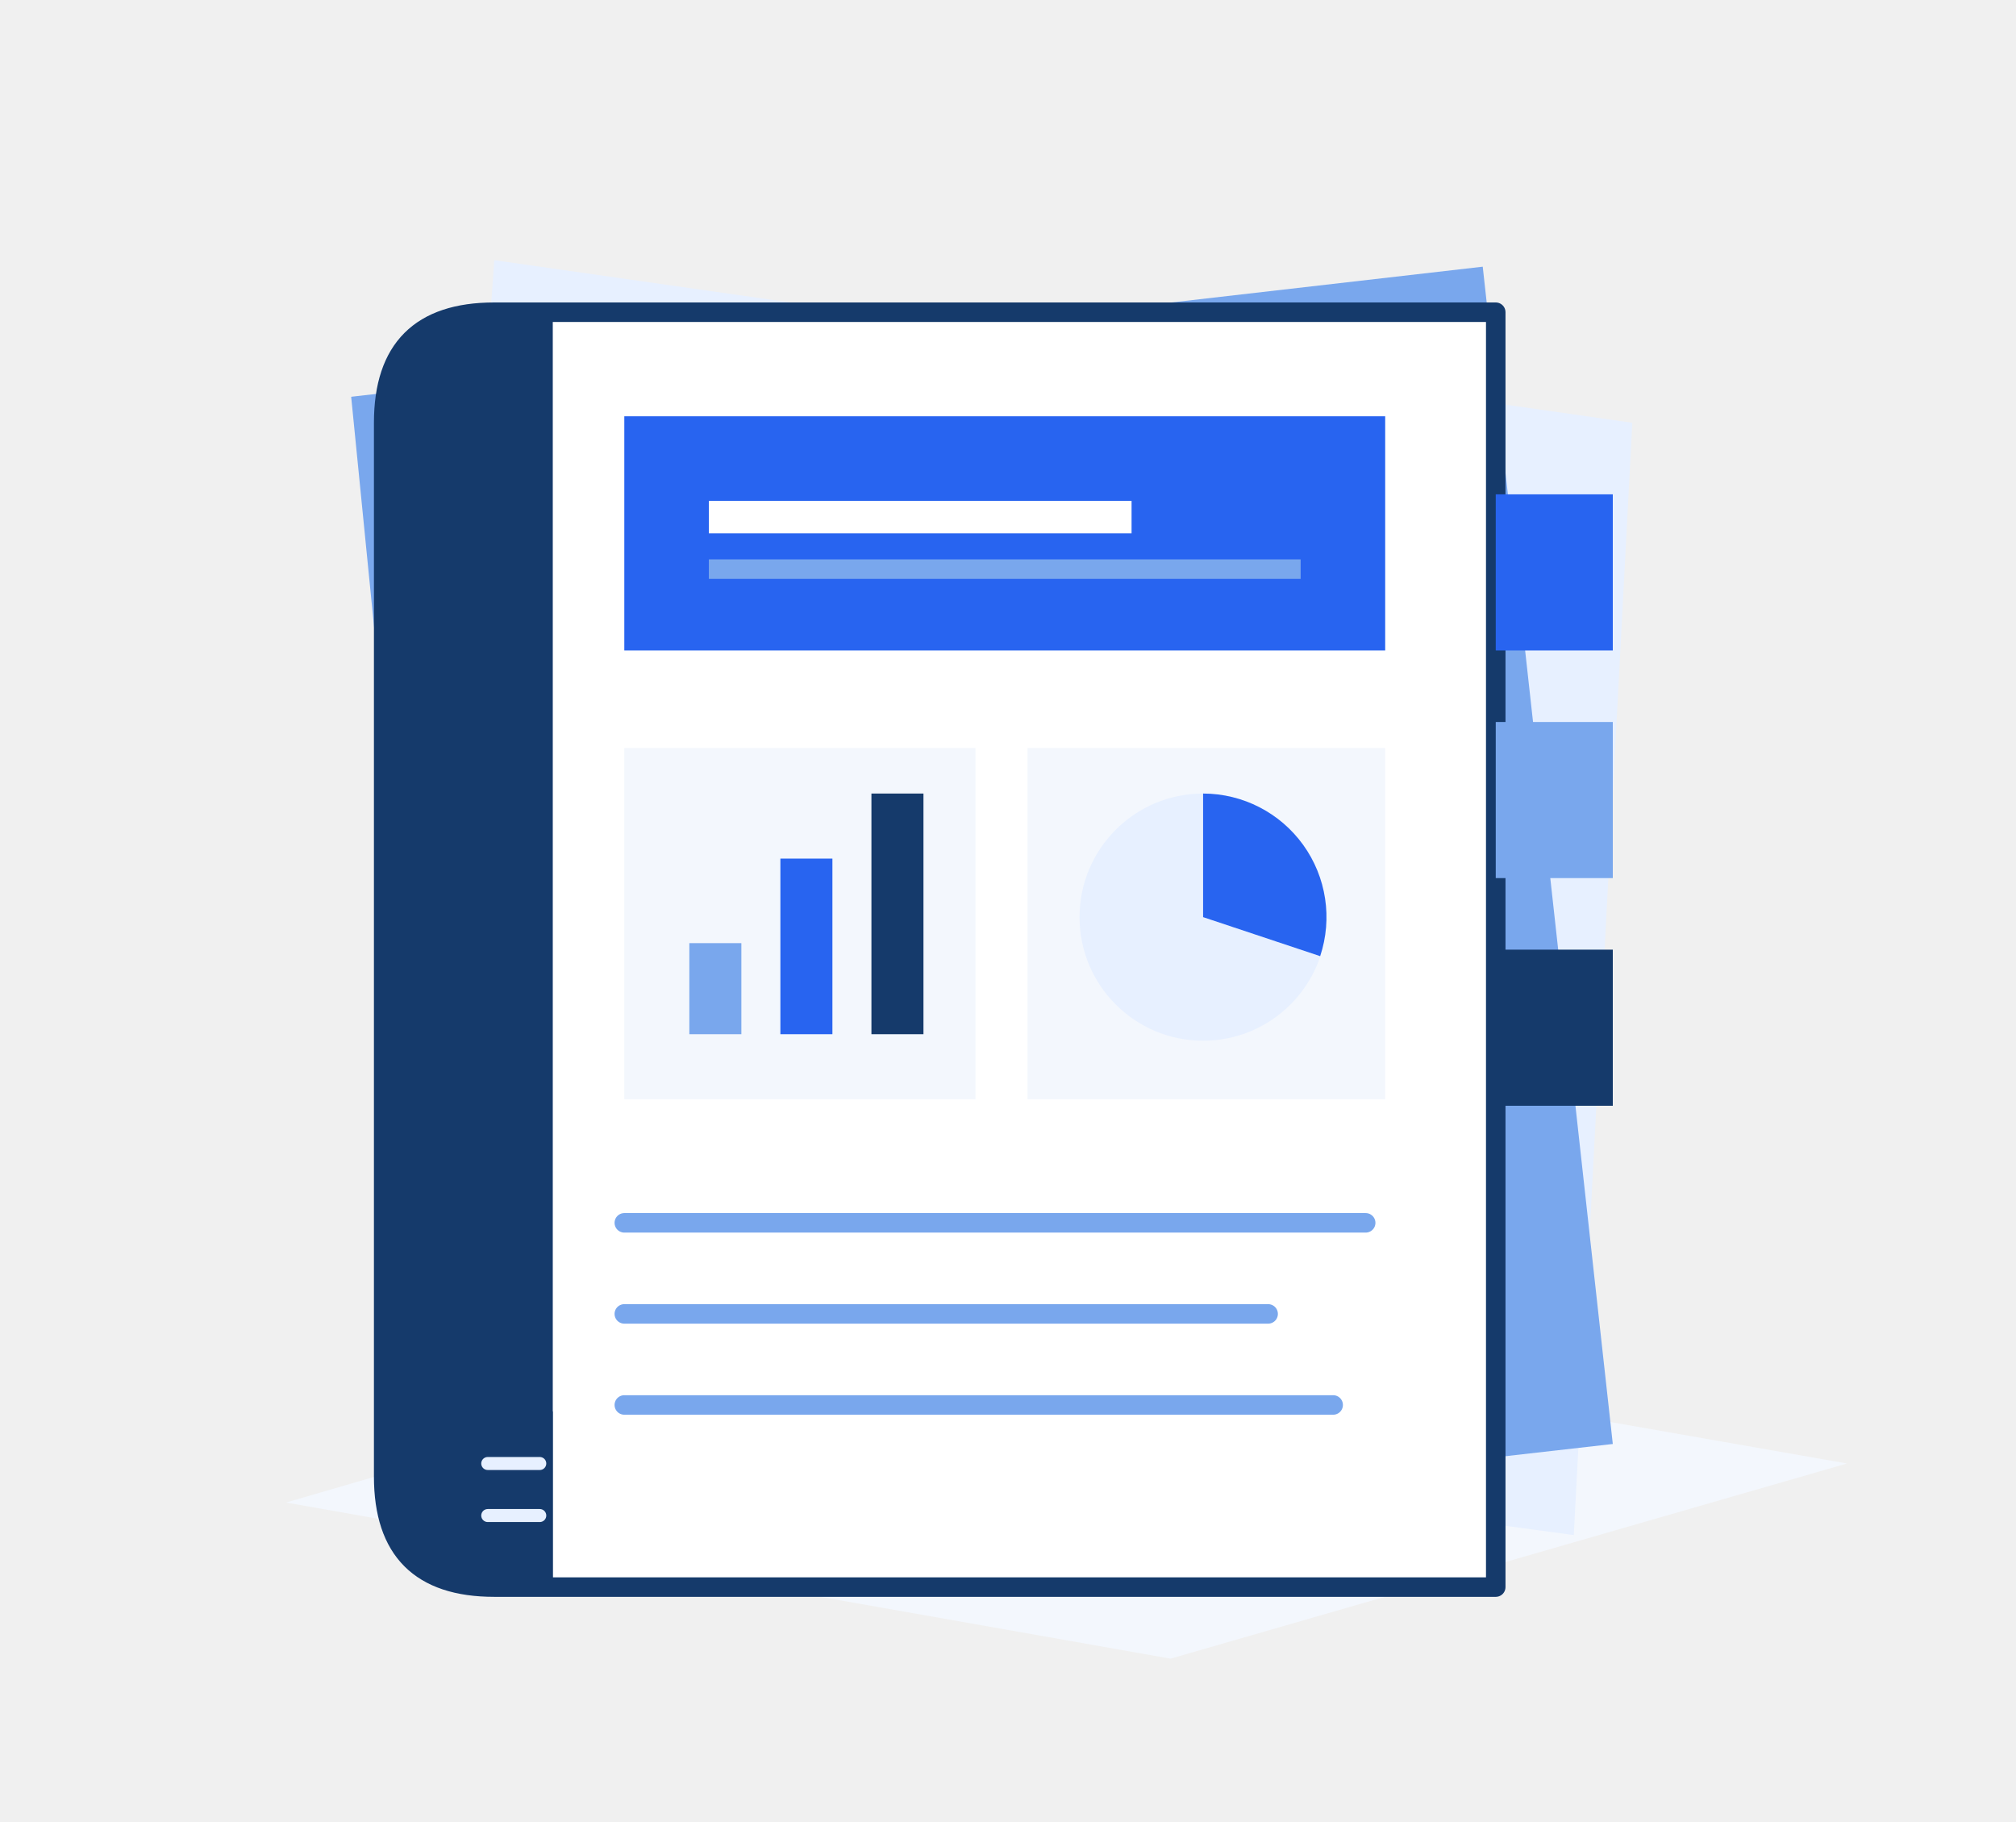
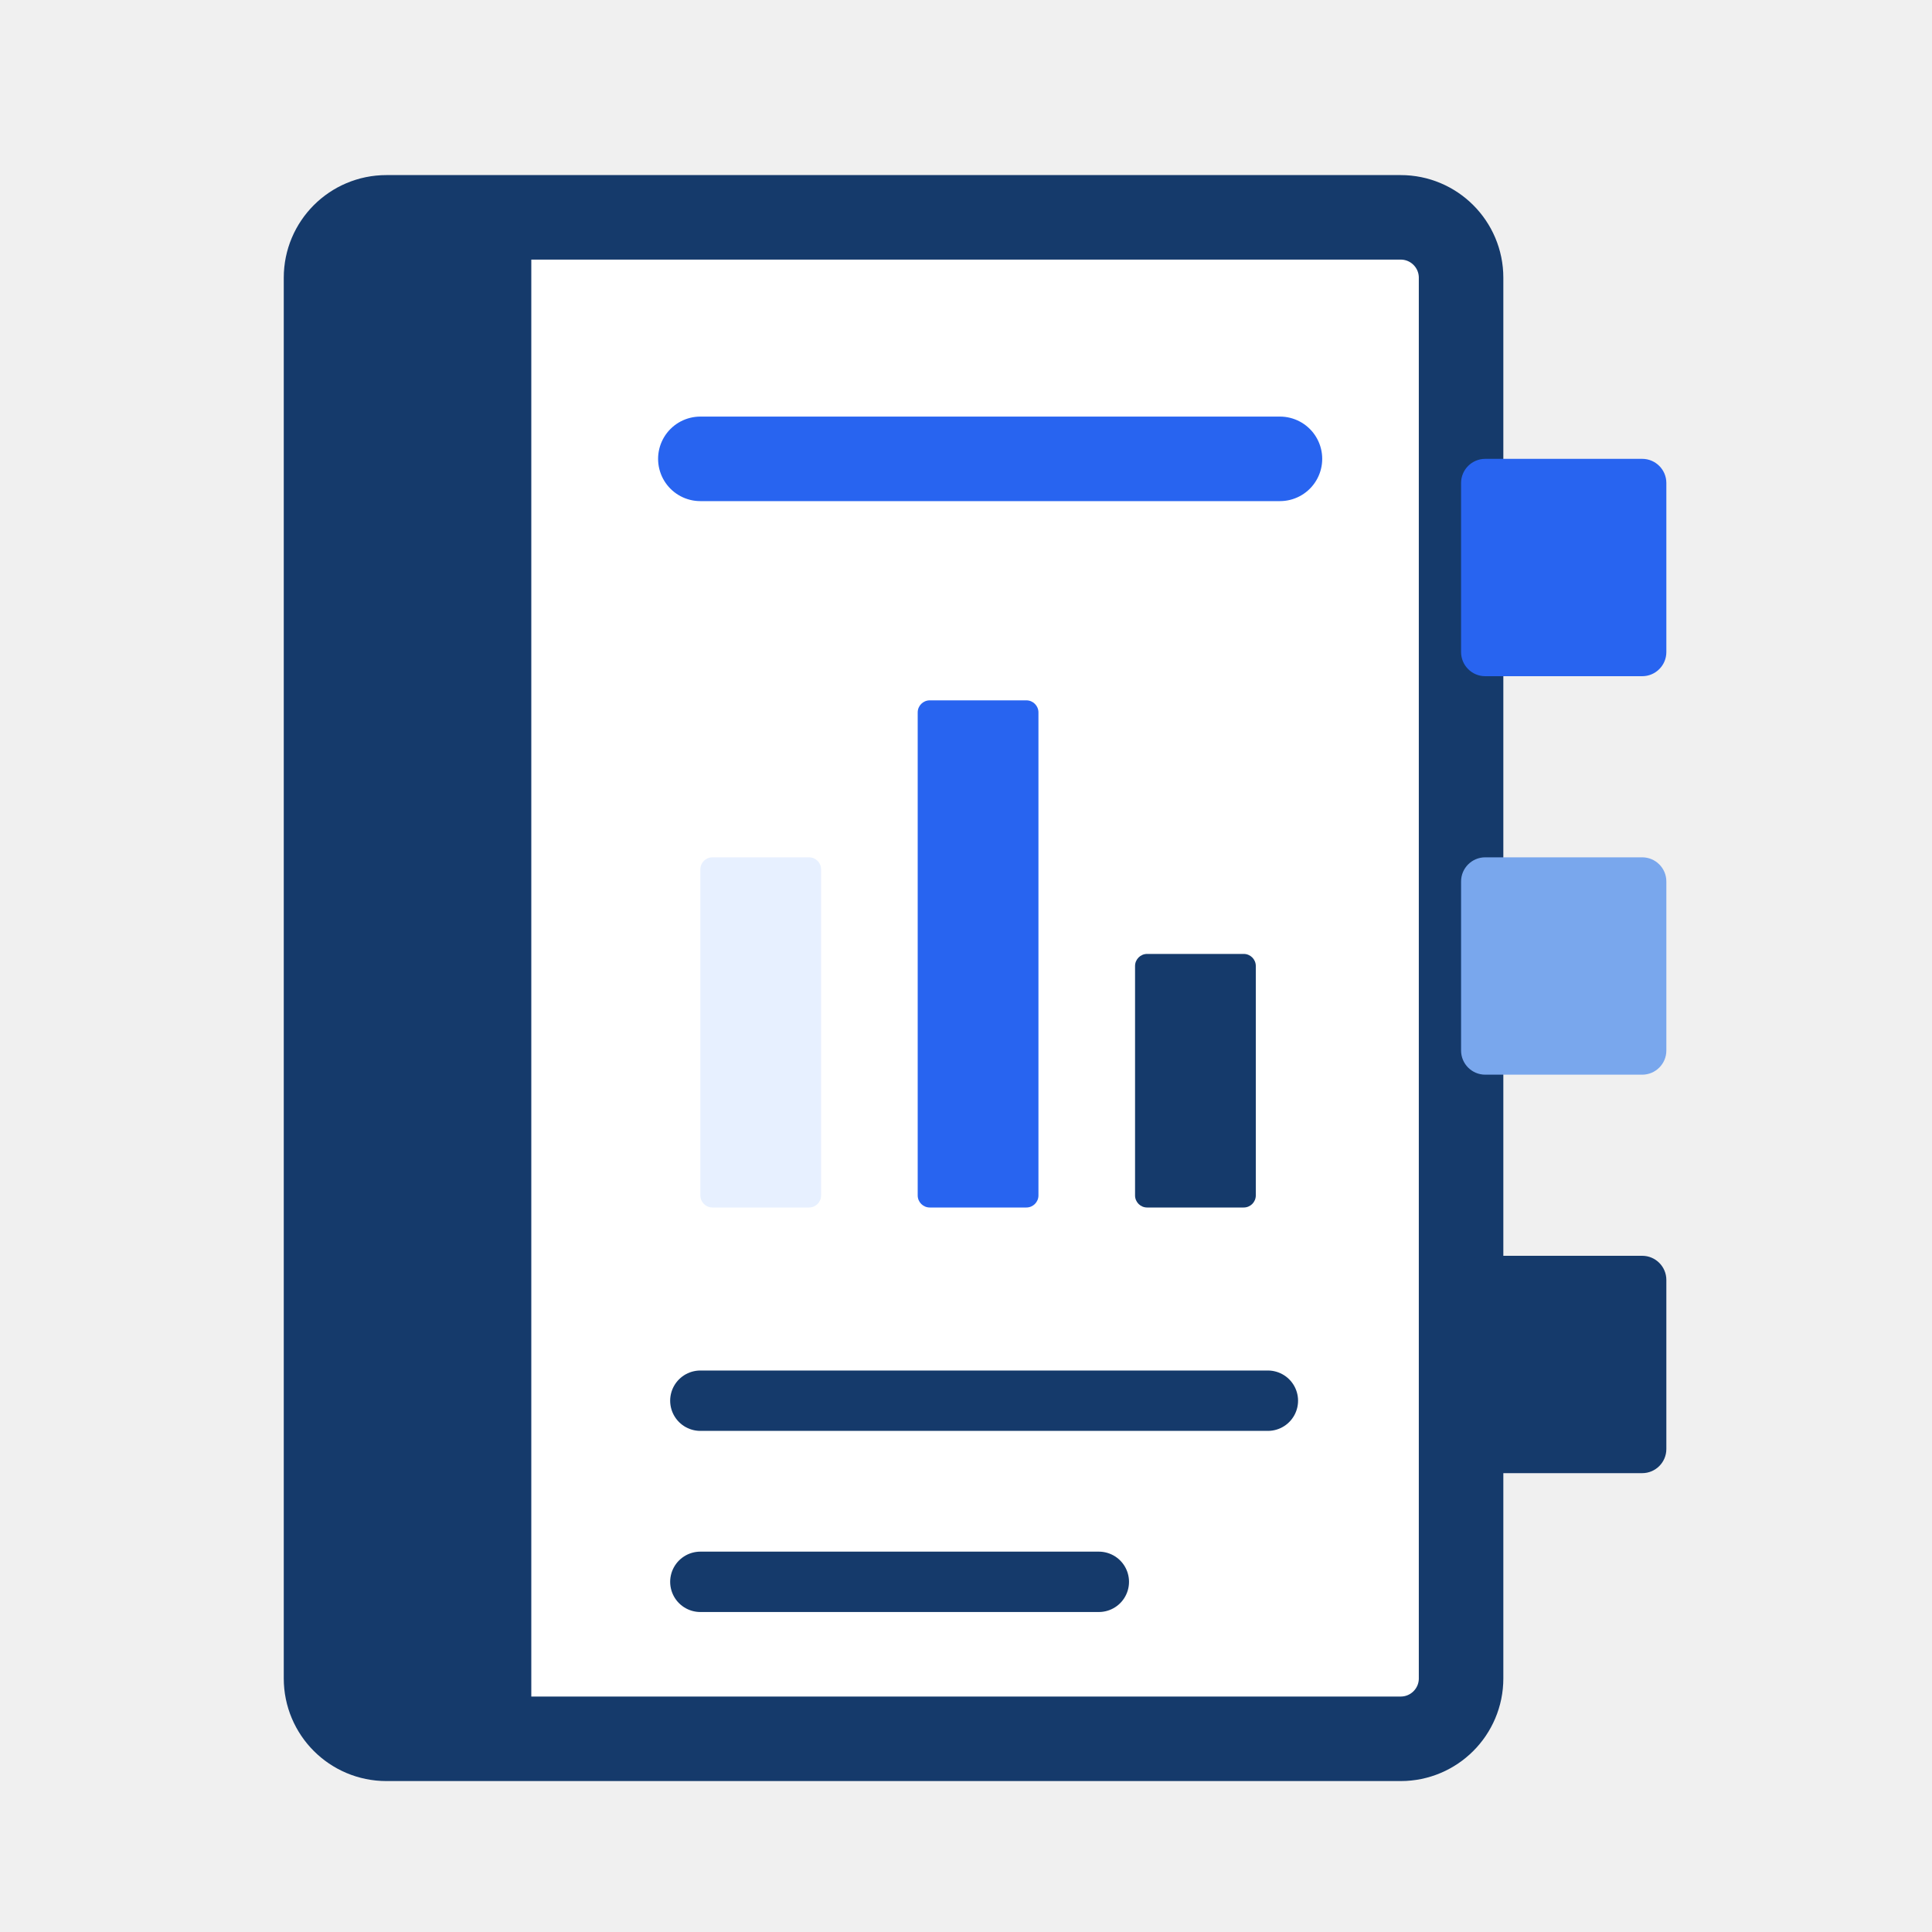
- <svg xmlns="http://www.w3.org/2000/svg" width="310" height="280" viewBox="0 0 310 280" role="img" aria-labelledby="title desc">
-   <polygon points="44,231 180,255 284,225 147,201" fill="#F3F7FD" stroke="none" stroke-width="2" stroke-linejoin="round" data-fill-role="faint" />
-   <polygon points="76,40 251,65 242,236 64,212" fill="#E7F0FF" stroke="none" stroke-width="2" stroke-linejoin="round" data-fill-role="pale" />
-   <polygon points="54,61 228,41 248,222 72,242" fill="#79A7ED" stroke="none" stroke-width="2" stroke-linejoin="round" data-fill-role="mid" />
-   <path d="M76 48h154v196H76q-17 0-17-17V65q0-17 17-17z" fill="#FFFFFF" stroke="#153A6B" stroke-width="3" stroke-linejoin="round" stroke-linecap="round" data-fill-role="paper" data-stroke-role="ink" />
-   <path d="M59 65q0-17 17-17h9v196h-9q-17 0-17-17z" fill="#153A6B" stroke="none" stroke-width="2" stroke-linejoin="round" stroke-linecap="round" data-fill-role="ink" />
-   <rect x="96" y="64" width="117" height="36" rx="0" fill="#2864F0" stroke="none" stroke-width="2" data-fill-role="accent" />
-   <rect x="109" y="77" width="65" height="5" rx="0" fill="#FFFFFF" stroke="none" stroke-width="2" data-fill-role="paper" />
-   <rect x="109" y="86" width="91" height="3" rx="0" fill="#79A7ED" stroke="none" stroke-width="2" data-fill-role="mid" />
-   <rect x="96" y="115" width="54" height="54" rx="0" fill="#F3F7FD" stroke="none" stroke-width="2" data-fill-role="faint" />
-   <rect x="158" y="115" width="55" height="54" rx="0" fill="#F3F7FD" stroke="none" stroke-width="2" data-fill-role="faint" />
-   <rect x="106" y="145" width="8" height="14" rx="0" fill="#79A7ED" stroke="none" stroke-width="2" data-fill-role="mid" />
-   <rect x="120" y="132" width="8" height="27" rx="0" fill="#2864F0" stroke="none" stroke-width="2" data-fill-role="accent" />
-   <rect x="134" y="122" width="8" height="37" rx="0" fill="#153A6B" stroke="none" stroke-width="2" data-fill-role="ink" />
-   <circle cx="185" cy="141" r="19" fill="#E7F0FF" stroke="none" stroke-width="2" data-fill-role="pale" />
-   <path d="M185 141v-19a19 19 0 0 1 18 25z" fill="#2864F0" stroke="none" stroke-width="2" stroke-linejoin="round" stroke-linecap="round" data-fill-role="accent" />
-   <path d="M96 188L210 188" fill="none" stroke="#79A7ED" stroke-width="3" stroke-linejoin="round" stroke-linecap="round" data-stroke-role="mid" />
-   <path d="M96 202L195 202" fill="none" stroke="#79A7ED" stroke-width="3" stroke-linejoin="round" stroke-linecap="round" data-stroke-role="mid" />
-   <path d="M96 216L205 216" fill="none" stroke="#79A7ED" stroke-width="3" stroke-linejoin="round" stroke-linecap="round" data-stroke-role="mid" />
-   <path d="M230 76h18v24h-18z" fill="#2864F0" stroke="none" stroke-width="2" stroke-linejoin="round" stroke-linecap="round" data-fill-role="accent" />
-   <path d="M230 111h18v24h-18z" fill="#79A7ED" stroke="none" stroke-width="2" stroke-linejoin="round" stroke-linecap="round" data-fill-role="mid" />
-   <path d="M230 146h18v24h-18z" fill="#153A6B" stroke="none" stroke-width="2" stroke-linejoin="round" stroke-linecap="round" data-fill-role="ink" />
-   <path d="M59 227q0-10 16-10h10v27H75q-16 0-16-17z" fill="#153A6B" stroke="none" stroke-width="2" stroke-linejoin="round" stroke-linecap="round" data-fill-role="ink" />
-   <path d="M75 225L83 225" fill="none" stroke="#E7F0FF" stroke-width="2" stroke-linejoin="round" stroke-linecap="round" data-stroke-role="pale" />
-   <path d="M75 233L83 233" fill="none" stroke="#E7F0FF" stroke-width="2" stroke-linejoin="round" stroke-linecap="round" data-stroke-role="pale" />
+ <svg xmlns="http://www.w3.org/2000/svg" width="160" height="160" viewBox="0 0 160 160" role="img" aria-labelledby="title desc">
+   <rect x="27" y="18" width="94" height="126" rx="5" fill="#FFFFFF" stroke="#153A6B" stroke-width="7" data-fill-role="paper" data-stroke-role="ink" />
+   <rect x="27" y="18" width="17" height="126" rx="3" fill="#153A6B" stroke="none" stroke-width="2" data-fill-role="ink" />
+   <rect x="121" y="38" width="17" height="18" rx="2" fill="#2864F0" stroke="none" stroke-width="2" data-fill-role="accent" />
+   <rect x="121" y="71" width="17" height="18" rx="2" fill="#79A7ED" stroke="none" stroke-width="2" data-fill-role="mid" />
+   <rect x="121" y="104" width="17" height="18" rx="2" fill="#153A6B" stroke="none" stroke-width="2" data-fill-role="ink" />
+   <path d="M58 38L106 38" fill="none" stroke="#2864F0" stroke-width="7" stroke-linejoin="round" stroke-linecap="round" data-stroke-role="accent" />
+   <rect x="58" y="71" width="10" height="29" rx="1" fill="#E7F0FF" stroke="none" stroke-width="2" data-fill-role="pale" />
+   <rect x="76" y="58" width="10" height="42" rx="1" fill="#2864F0" stroke="none" stroke-width="2" data-fill-role="accent" />
+   <rect x="94" y="79" width="10" height="21" rx="1" fill="#153A6B" stroke="none" stroke-width="2" data-fill-role="ink" />
+   <path d="M58 116L105 116" fill="none" stroke="#153A6B" stroke-width="5" stroke-linejoin="round" stroke-linecap="round" data-stroke-role="ink" />
+   <path d="M58 131L91 131" fill="none" stroke="#153A6B" stroke-width="5" stroke-linejoin="round" stroke-linecap="round" data-stroke-role="ink" />
</svg>
